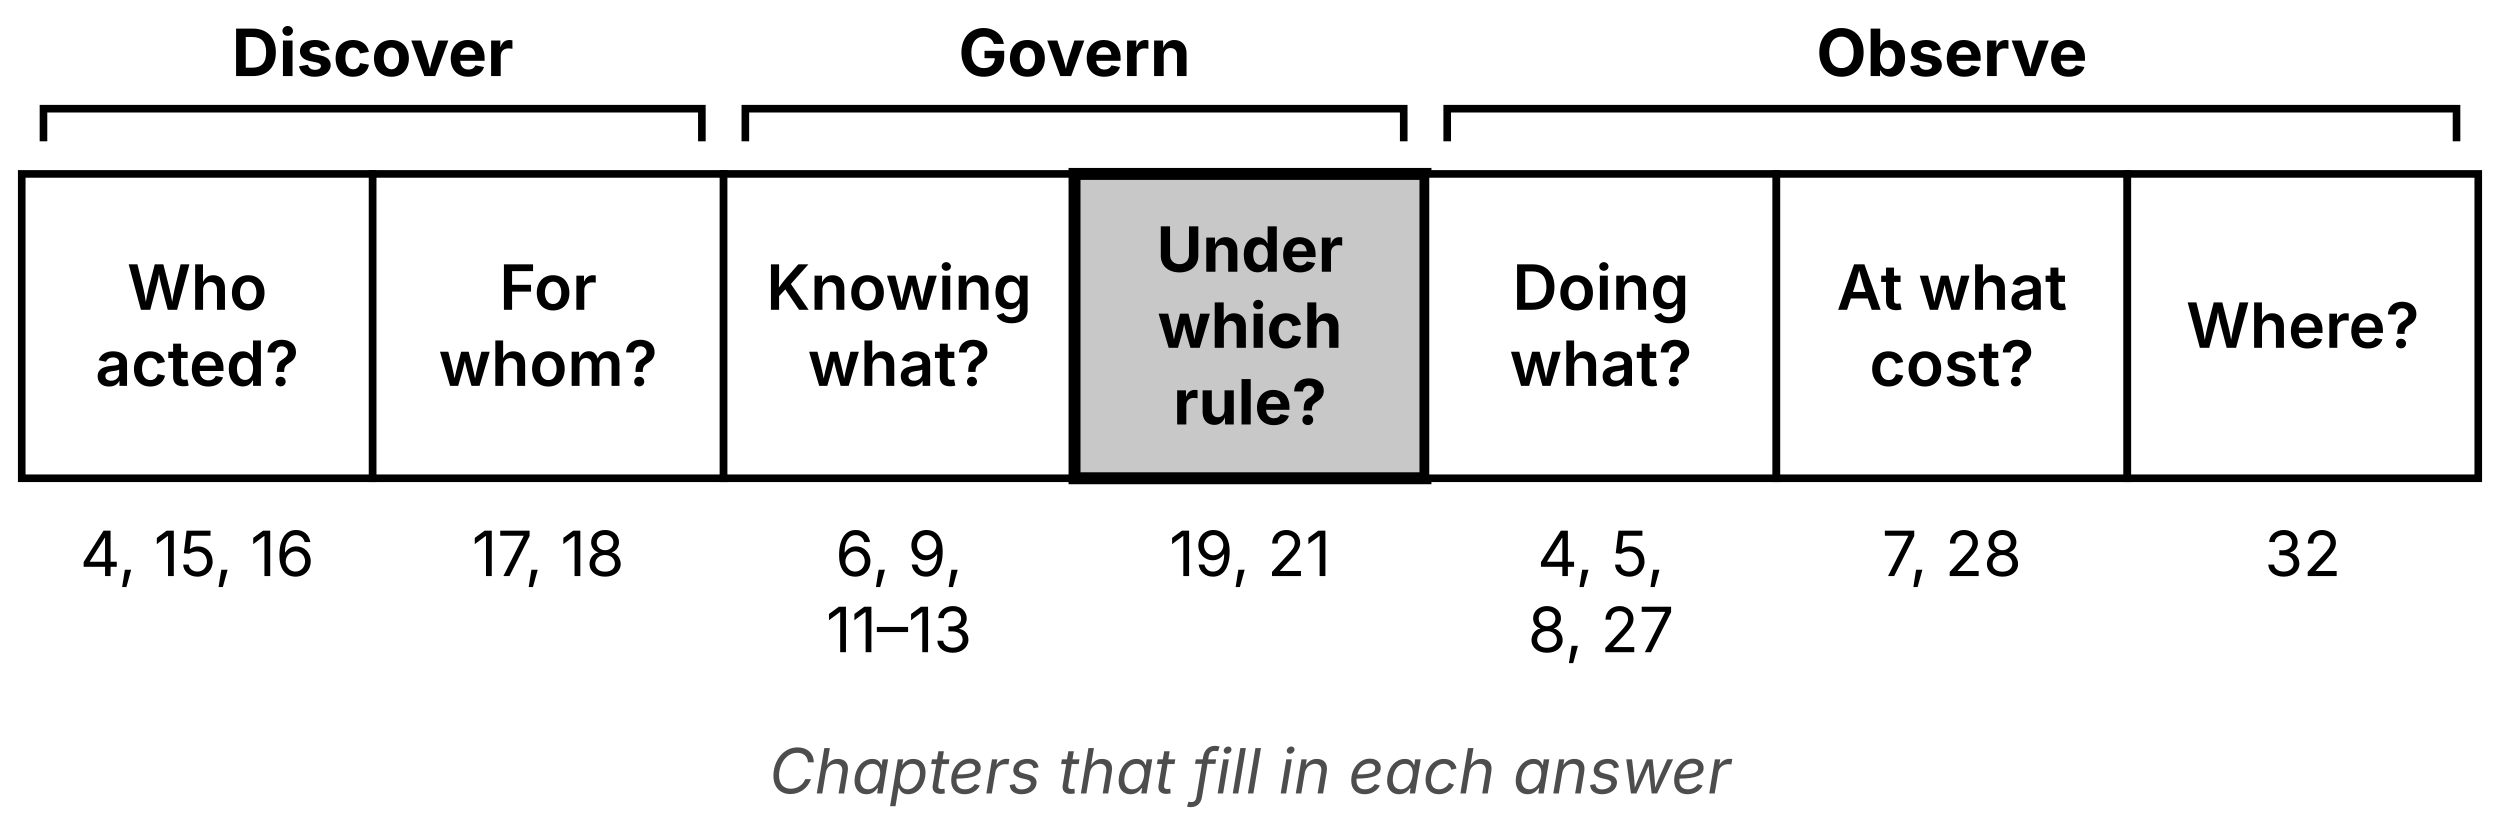
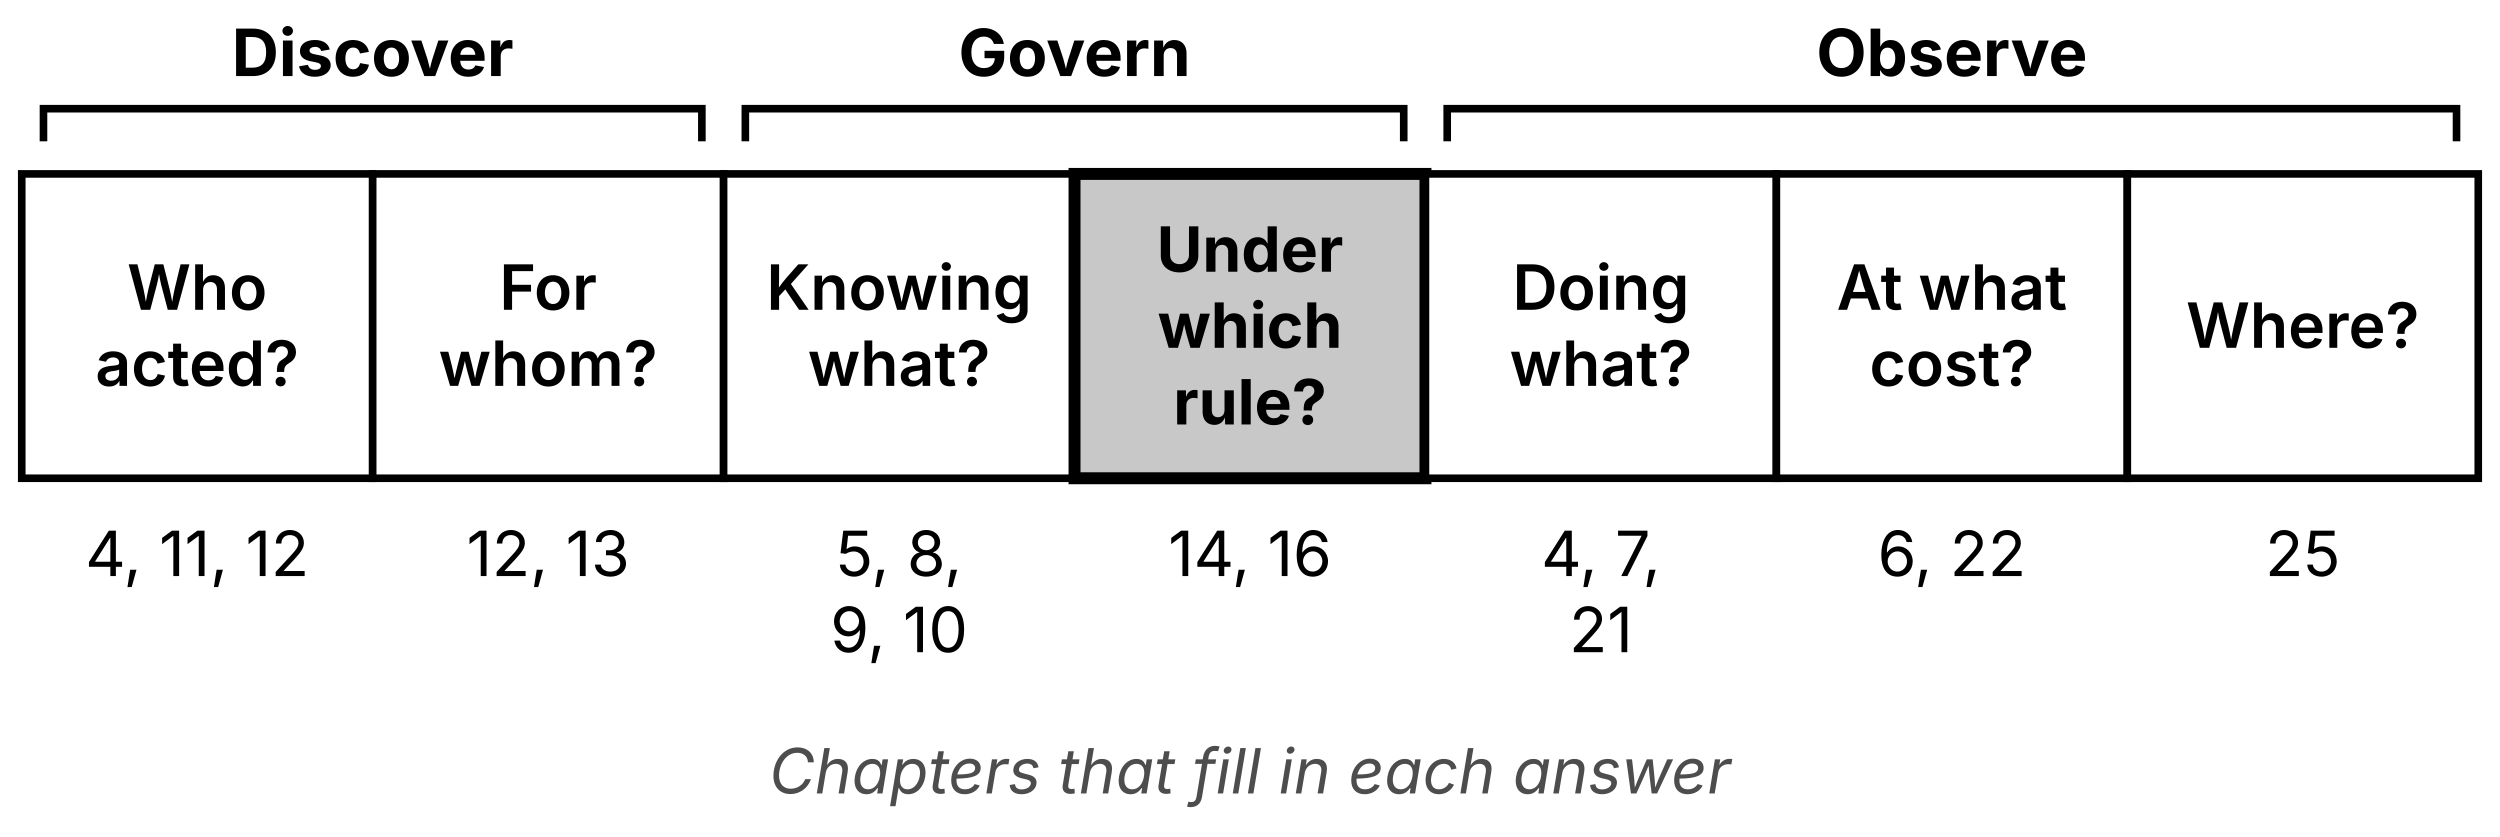
<svg xmlns="http://www.w3.org/2000/svg" width="4.6in" height="1.54in" viewBox="0 0 460 154">
  <defs>
    <marker id="call" viewBox="0 0 10 10" refX="9" refY="5" markerWidth="7" markerHeight="7" orient="auto-start-reverse">
      <path d="M0,0 L10,5 L0,10 z" fill="#000000" />
    </marker>
    <marker id="trace" viewBox="0 0 10 10" refX="9" refY="5" markerWidth="8" markerHeight="8" orient="auto-start-reverse">
      <path d="M1,1 L9,5 L1,9" fill="none" stroke="#000000" stroke-width="1.3" />
    </marker>
  </defs>
  <rect width="460" height="154" fill="#ffffff" />
  <path d="M8.0,26 L8.0,20 L129.143,20 L129.143,26" fill="none" stroke="#000000" stroke-width="1.4" />
  <text x="68.571" y="14.0" font-family="Inter, 'DejaVu Sans', sans-serif" font-size="12" font-weight="700" text-anchor="middle" fill="#000000">Discover</text>
  <path d="M137.143,26 L137.143,20 L258.286,20 L258.286,26" fill="none" stroke="#000000" stroke-width="1.4" />
  <text x="197.714" y="14.0" font-family="Inter, 'DejaVu Sans', sans-serif" font-size="12" font-weight="700" text-anchor="middle" fill="#000000">Govern</text>
  <path d="M266.286,26 L266.286,20 L452.0,20 L452.0,26" fill="none" stroke="#000000" stroke-width="1.4" />
  <text x="359.143" y="14.0" font-family="Inter, 'DejaVu Sans', sans-serif" font-size="12" font-weight="700" text-anchor="middle" fill="#000000">Observe</text>
  <rect x="4.0" y="32" width="64.571" height="56" rx="0" fill="#ffffff" stroke="#000000" stroke-width="1.4" />
  <text x="36.286" y="57.0" font-family="Inter, 'DejaVu Sans', sans-serif" font-size="11.5" font-weight="600" text-anchor="middle" fill="#000000">Who</text>
  <text x="36.286" y="71.0" font-family="Inter, 'DejaVu Sans', sans-serif" font-size="11.5" font-weight="600" text-anchor="middle" fill="#000000">acted?</text>
-   <text x="36.286" y="106.0" font-family="Inter, 'DejaVu Sans', sans-serif" font-size="11.5" font-weight="400" text-anchor="middle" fill="#000000">4, 15, 16</text>
+   <text x="36.286" y="106.0" font-family="Inter, 'DejaVu Sans', sans-serif" font-size="11.5" font-weight="400" text-anchor="middle" fill="#000000">4, 11, 12</text>
  <rect x="68.571" y="32" width="64.571" height="56" rx="0" fill="#ffffff" stroke="#000000" stroke-width="1.4" />
  <text x="100.857" y="57.0" font-family="Inter, 'DejaVu Sans', sans-serif" font-size="11.5" font-weight="600" text-anchor="middle" fill="#000000">For</text>
  <text x="100.857" y="71.0" font-family="Inter, 'DejaVu Sans', sans-serif" font-size="11.5" font-weight="600" text-anchor="middle" fill="#000000">whom?</text>
-   <text x="100.857" y="106.0" font-family="Inter, 'DejaVu Sans', sans-serif" font-size="11.5" font-weight="400" text-anchor="middle" fill="#000000">17, 18</text>
+   <text x="100.857" y="106.0" font-family="Inter, 'DejaVu Sans', sans-serif" font-size="11.5" font-weight="400" text-anchor="middle" fill="#000000">12, 13</text>
  <rect x="133.143" y="32" width="64.571" height="56" rx="0" fill="#ffffff" stroke="#000000" stroke-width="1.4" />
  <text x="165.429" y="57.0" font-family="Inter, 'DejaVu Sans', sans-serif" font-size="11.5" font-weight="600" text-anchor="middle" fill="#000000">Knowing</text>
  <text x="165.429" y="71.0" font-family="Inter, 'DejaVu Sans', sans-serif" font-size="11.5" font-weight="600" text-anchor="middle" fill="#000000">what?</text>
-   <text x="165.429" y="106.0" font-family="Inter, 'DejaVu Sans', sans-serif" font-size="11.5" font-weight="400" text-anchor="middle" fill="#000000">6, 9,</text>
-   <text x="165.429" y="120.0" font-family="Inter, 'DejaVu Sans', sans-serif" font-size="11.5" font-weight="400" text-anchor="middle" fill="#000000">11–13</text>
+   <text x="165.429" y="106.0" font-family="Inter, 'DejaVu Sans', sans-serif" font-size="11.5" font-weight="400" text-anchor="middle" fill="#000000">5, 8,</text>
+   <text x="165.429" y="120.0" font-family="Inter, 'DejaVu Sans', sans-serif" font-size="11.5" font-weight="400" text-anchor="middle" fill="#000000">9, 10</text>
  <rect x="197.714" y="32" width="64.571" height="56" rx="0" fill="#c8c8c8" stroke="#000000" stroke-width="2.2" />
  <text x="230.0" y="50.0" font-family="Inter, 'DejaVu Sans', sans-serif" font-size="11.5" font-weight="700" text-anchor="middle" fill="#000000">Under</text>
  <text x="230.0" y="64.0" font-family="Inter, 'DejaVu Sans', sans-serif" font-size="11.5" font-weight="700" text-anchor="middle" fill="#000000">which</text>
  <text x="230.0" y="78.1" font-family="Inter, 'DejaVu Sans', sans-serif" font-size="11.5" font-weight="700" text-anchor="middle" fill="#000000">rule?</text>
-   <text x="230.0" y="106.0" font-family="Inter, 'DejaVu Sans', sans-serif" font-size="11.5" font-weight="400" text-anchor="middle" fill="#000000">19, 21</text>
+   <text x="230.0" y="106.0" font-family="Inter, 'DejaVu Sans', sans-serif" font-size="11.5" font-weight="400" text-anchor="middle" fill="#000000">14, 16</text>
  <rect x="262.286" y="32" width="64.571" height="56" rx="0" fill="#ffffff" stroke="#000000" stroke-width="1.4" />
  <text x="294.571" y="57.0" font-family="Inter, 'DejaVu Sans', sans-serif" font-size="11.5" font-weight="600" text-anchor="middle" fill="#000000">Doing</text>
  <text x="294.571" y="71.0" font-family="Inter, 'DejaVu Sans', sans-serif" font-size="11.5" font-weight="600" text-anchor="middle" fill="#000000">what?</text>
-   <text x="294.571" y="106.0" font-family="Inter, 'DejaVu Sans', sans-serif" font-size="11.5" font-weight="400" text-anchor="middle" fill="#000000">4, 5,</text>
-   <text x="294.571" y="120.0" font-family="Inter, 'DejaVu Sans', sans-serif" font-size="11.5" font-weight="400" text-anchor="middle" fill="#000000">8, 27</text>
+   <text x="294.571" y="106.0" font-family="Inter, 'DejaVu Sans', sans-serif" font-size="11.5" font-weight="400" text-anchor="middle" fill="#000000">4, 7,</text>
+   <text x="294.571" y="120.0" font-family="Inter, 'DejaVu Sans', sans-serif" font-size="11.5" font-weight="400" text-anchor="middle" fill="#000000">21</text>
  <rect x="326.857" y="32" width="64.571" height="56" rx="0" fill="#ffffff" stroke="#000000" stroke-width="1.4" />
  <text x="359.143" y="57.0" font-family="Inter, 'DejaVu Sans', sans-serif" font-size="11.5" font-weight="600" text-anchor="middle" fill="#000000">At what</text>
  <text x="359.143" y="71.0" font-family="Inter, 'DejaVu Sans', sans-serif" font-size="11.5" font-weight="600" text-anchor="middle" fill="#000000">cost?</text>
-   <text x="359.143" y="106.0" font-family="Inter, 'DejaVu Sans', sans-serif" font-size="11.5" font-weight="400" text-anchor="middle" fill="#000000">7, 28</text>
+   <text x="359.143" y="106.0" font-family="Inter, 'DejaVu Sans', sans-serif" font-size="11.5" font-weight="400" text-anchor="middle" fill="#000000">6, 22</text>
  <rect x="391.429" y="32" width="64.571" height="56" rx="0" fill="#ffffff" stroke="#000000" stroke-width="1.4" />
  <text x="423.714" y="64.0" font-family="Inter, 'DejaVu Sans', sans-serif" font-size="11.5" font-weight="600" text-anchor="middle" fill="#000000">Where?</text>
-   <text x="423.714" y="106.0" font-family="Inter, 'DejaVu Sans', sans-serif" font-size="11.5" font-weight="400" text-anchor="middle" fill="#000000">32</text>
+   <text x="423.714" y="106.0" font-family="Inter, 'DejaVu Sans', sans-serif" font-size="11.5" font-weight="400" text-anchor="middle" fill="#000000">25</text>
  <text x="230.0" y="146.0" font-family="Inter, 'DejaVu Sans', sans-serif" font-size="11.5" font-weight="400" text-anchor="middle" font-style="italic" fill="#4d4d4d">Chapters that fill in each answer</text>
</svg>
